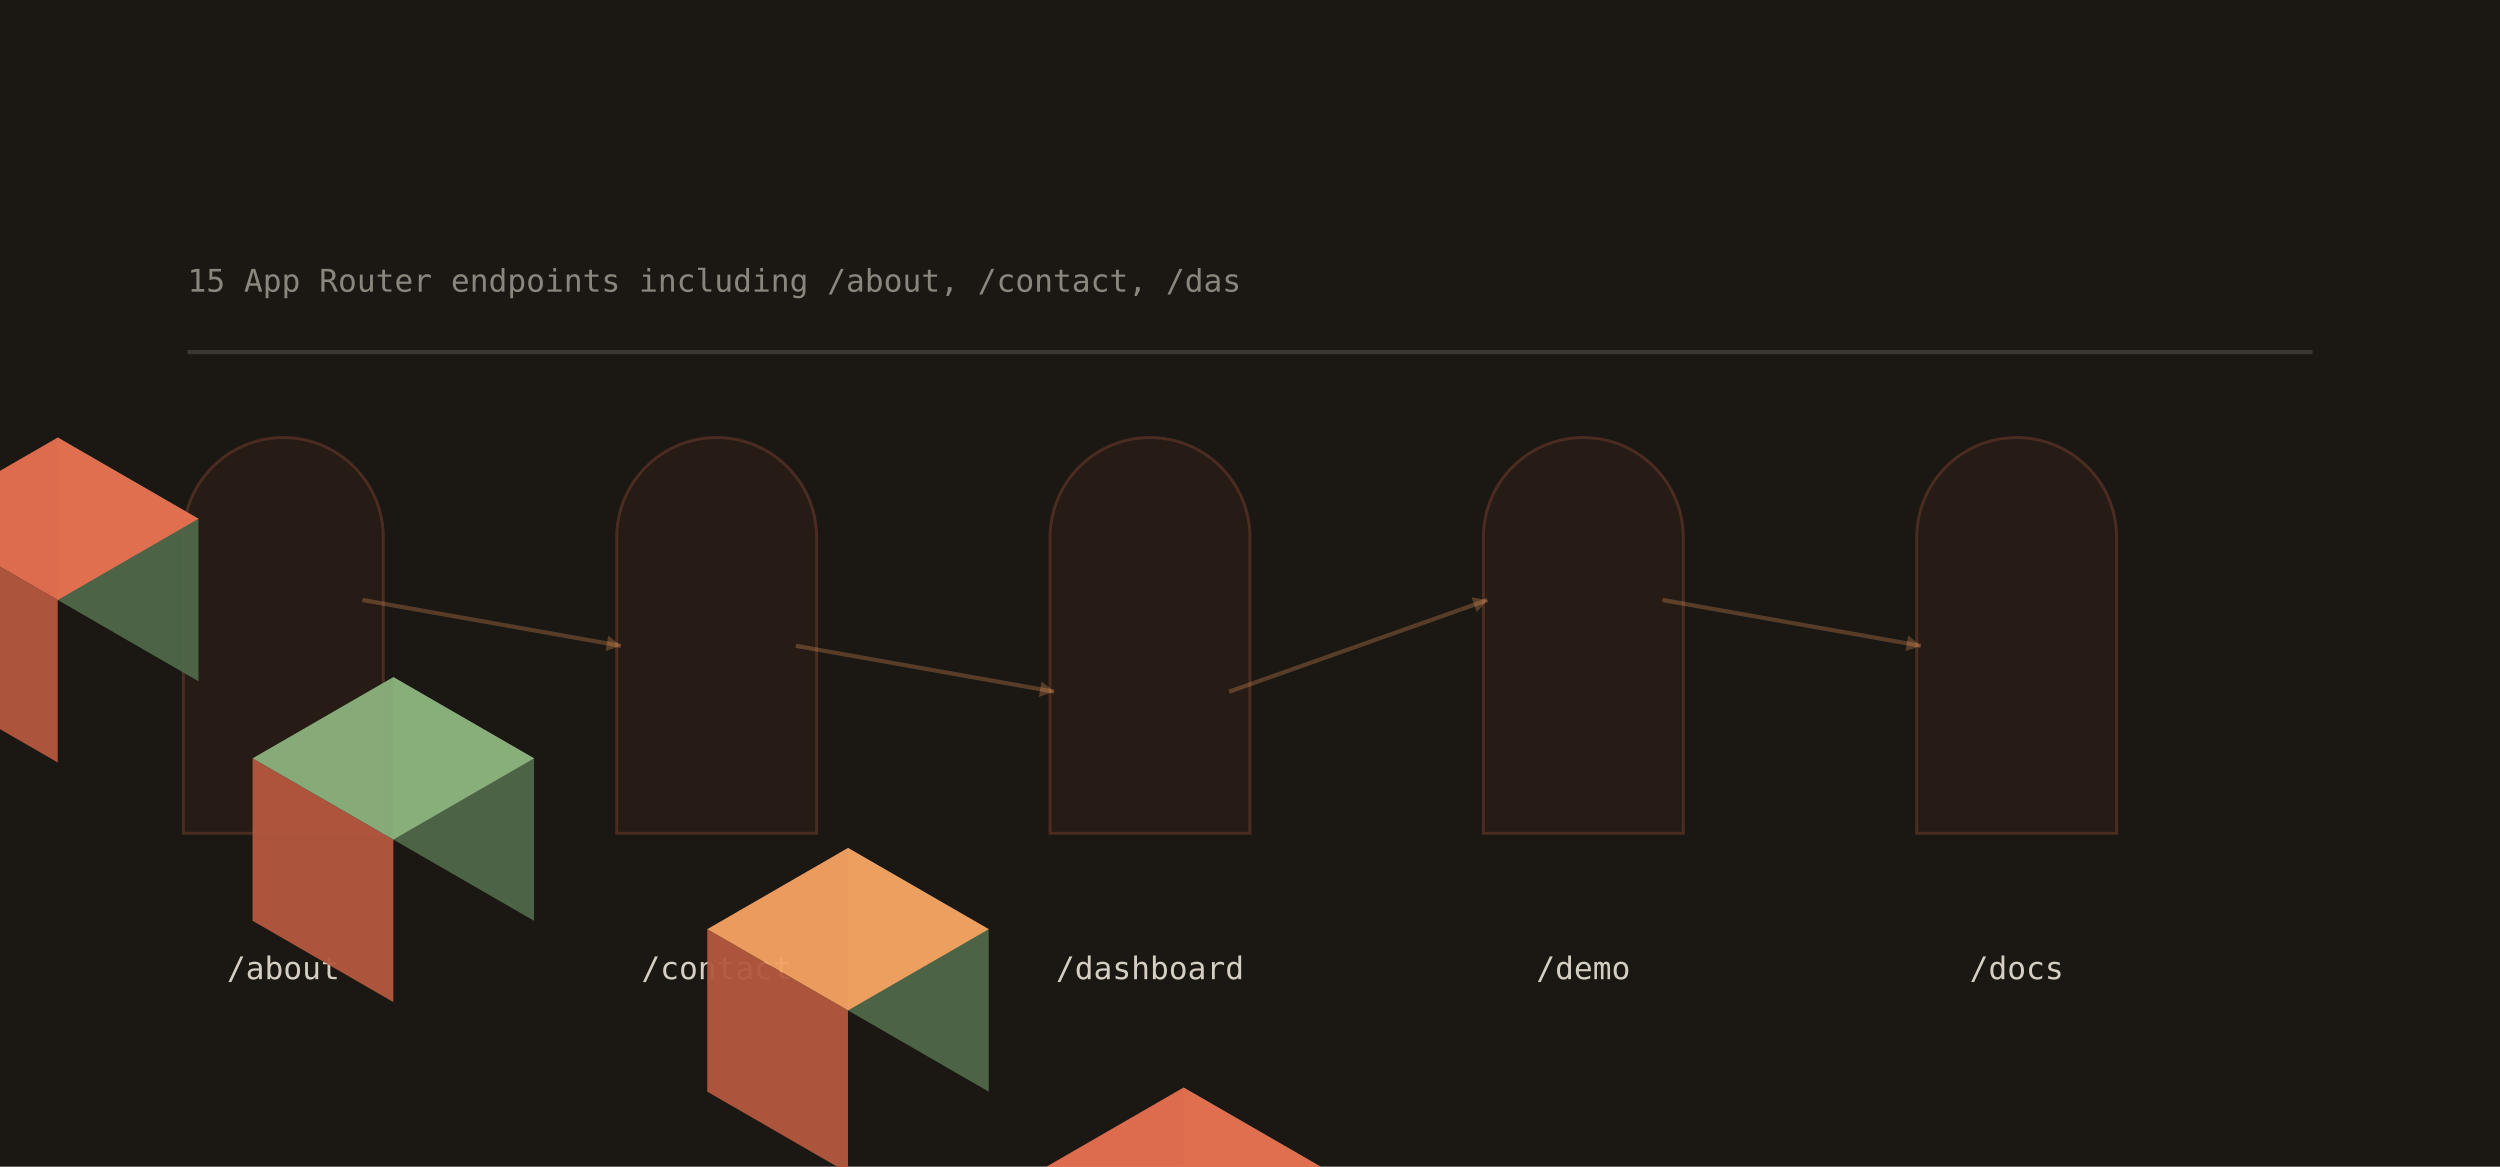
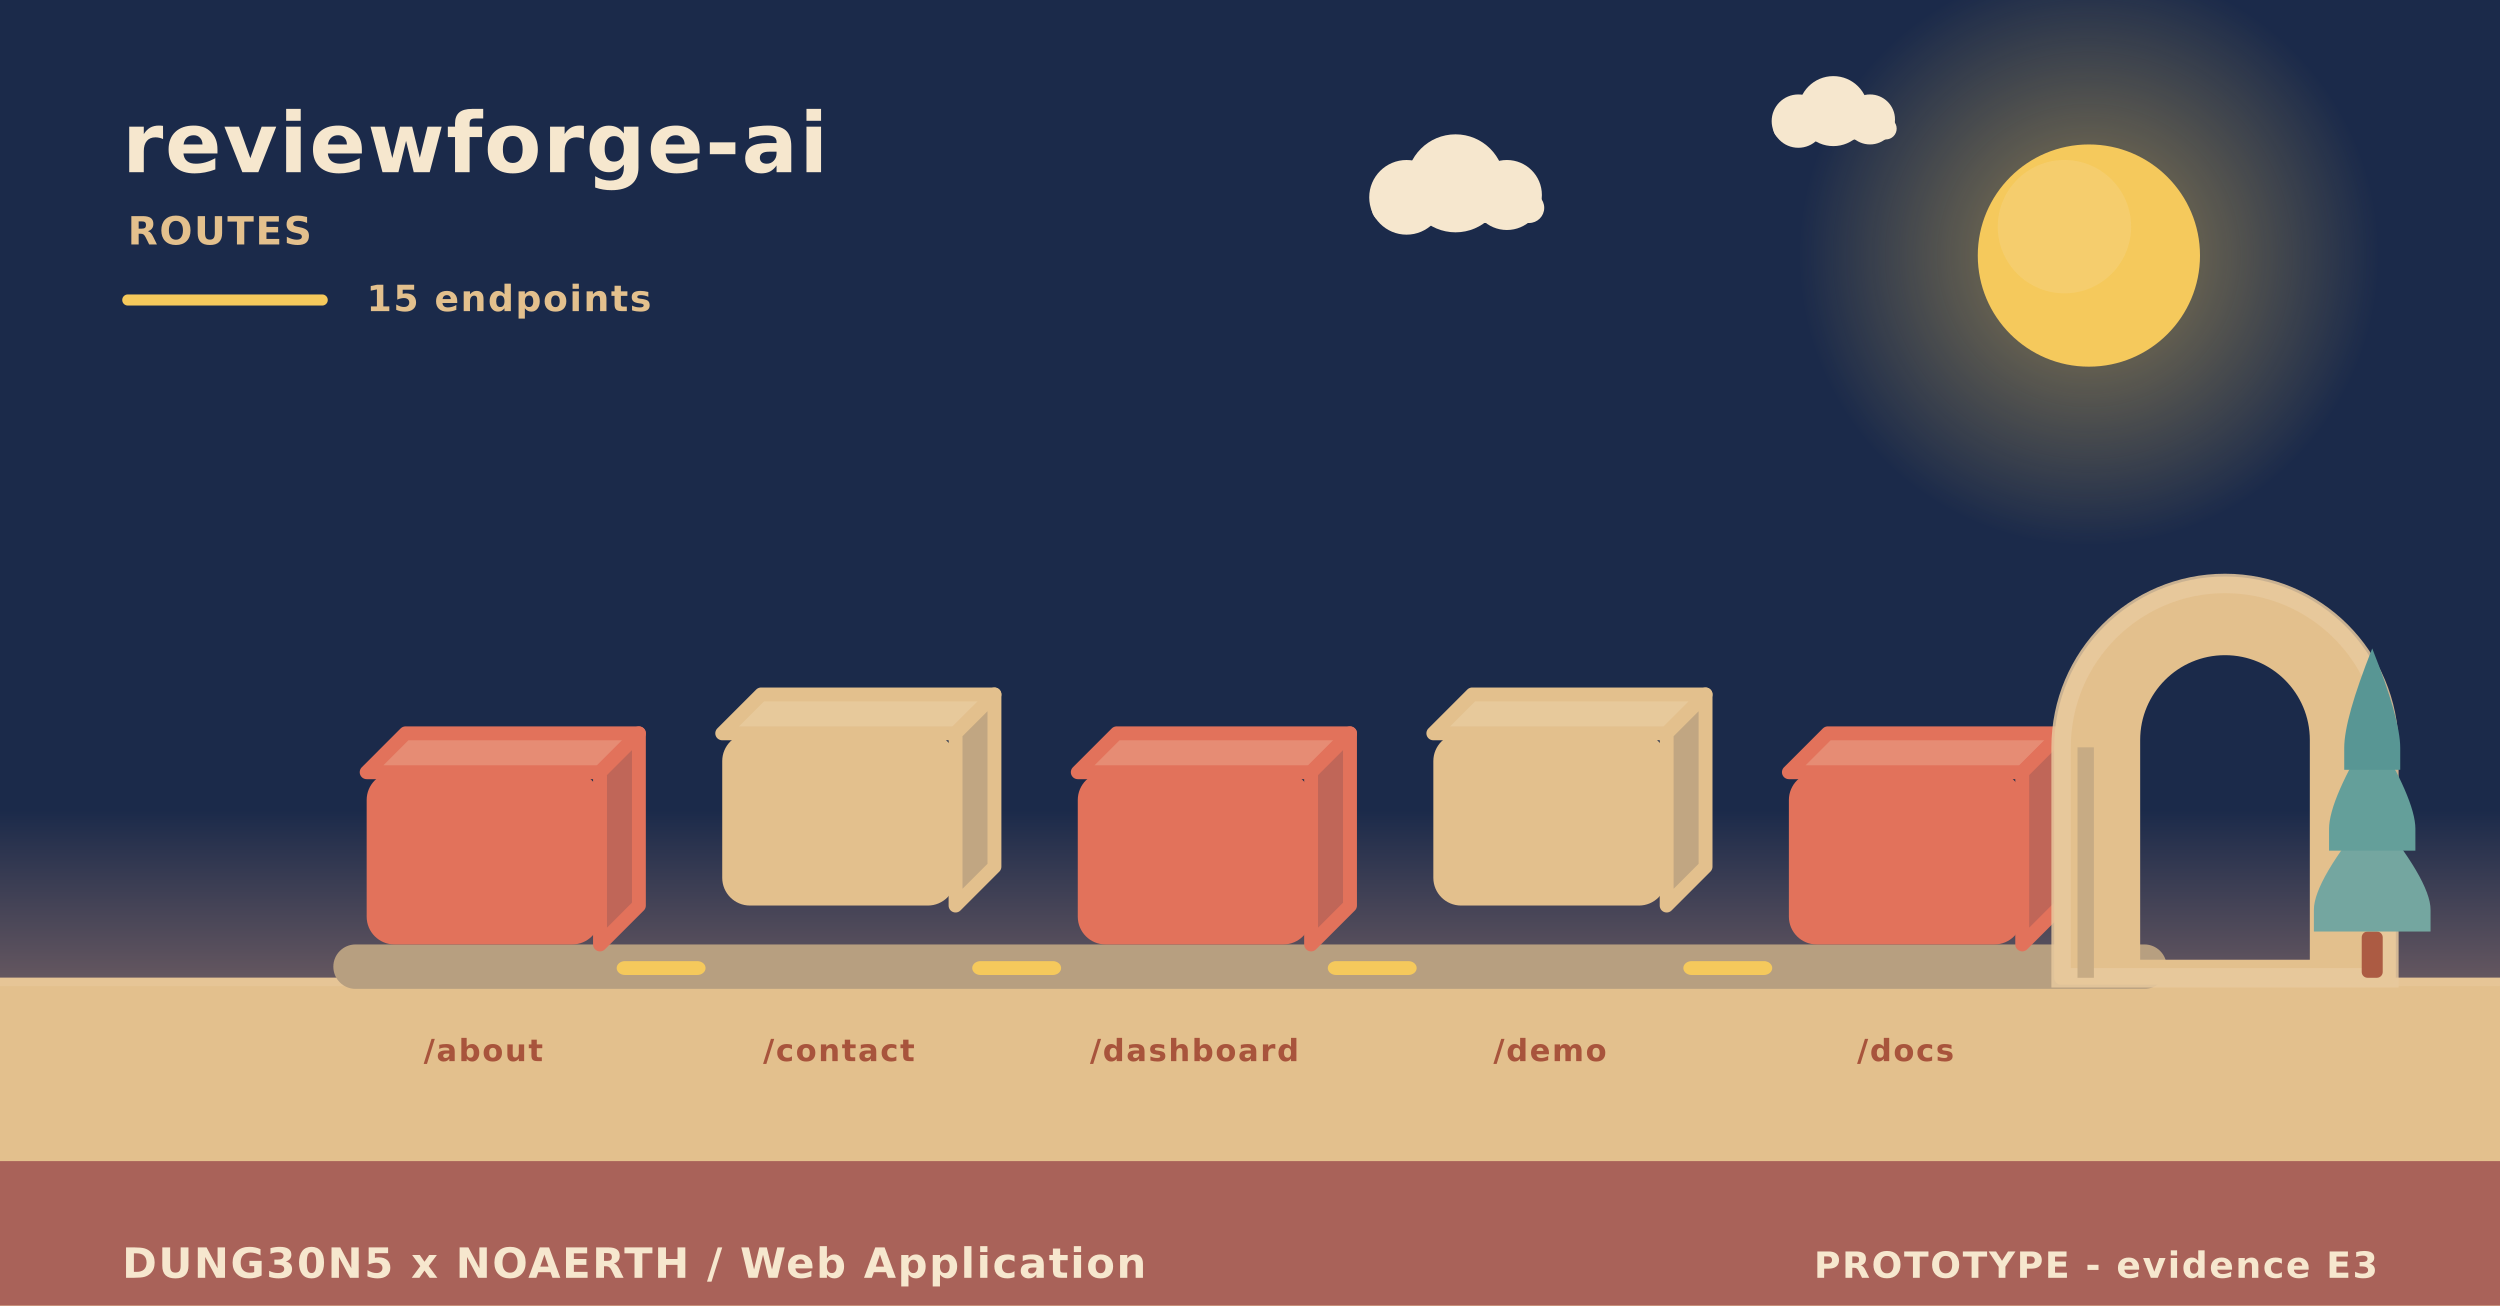
- <svg xmlns="http://www.w3.org/2000/svg" viewBox="0 0 1200 560" width="1200" height="560" role="img" aria-label="reviewforge-ai data flow">
-   <rect width="1200" height="560" fill="#1b1712" />
-   <defs>
-     <linearGradient id="gf" x1="0" y1="0" x2="1" y2="1">
-       <stop offset="0%" stop-color="#f4a261" />
-       <stop offset="100%" stop-color="#e76f51" />
-     </linearGradient>
-   </defs>
-   <path d="M88.00,400.00 L88.00,258.00 A48.00,48.00 0 0 1 184.00,258.00 L184.00,400.00 Z" fill="rgba(231,111,81,0.100)" opacity="0.55" stroke="rgba(231,111,81,0.400)" stroke-width="1.4" />
-   <polygon points="-133.37,173.00 -65.82,212.00 -65.82,134.00 -133.37,95.00" fill="#506748" opacity="0.95" />
-   <polygon points="-200.92,212.00 -133.37,251.00 -133.37,173.00 -200.92,134.00" fill="#b4573f" opacity="0.95" />
-   <polygon points="-133.37,95.00 -65.82,134.00 -133.37,173.00 -200.92,134.00" fill="#f4a261" opacity="0.95" />
-   <text x="136" y="470" font-family="ui-monospace,Menlo,monospace" font-size="15" fill="rgba(253,246,233,0.820)" text-anchor="middle">/about</text>
-   <path d="M296.00,400.00 L296.00,258.00 A48.00,48.00 0 0 1 392.00,258.00 L392.00,400.00 Z" fill="rgba(231,111,81,0.100)" opacity="0.55" stroke="rgba(231,111,81,0.400)" stroke-width="1.4" />
-   <polygon points="27.71,288.00 95.26,327.00 95.26,249.00 27.71,210.00" fill="#506748" opacity="0.95" />
-   <polygon points="-39.84,327.00 27.71,366.00 27.71,288.00 -39.84,249.00" fill="#b4573f" opacity="0.95" />
-   <polygon points="27.71,210.00 95.26,249.00 27.71,288.00 -39.84,249.00" fill="#e76f51" opacity="0.95" />
-   <text x="344" y="470" font-family="ui-monospace,Menlo,monospace" font-size="15" fill="rgba(253,246,233,0.820)" text-anchor="middle">/contact</text>
-   <line x1="174.00" y1="288.00" x2="298.00" y2="310.00" stroke="rgba(244,162,97,0.500)" stroke-width="2.00" opacity="0.55" />
-   <polygon points="298.00,310.00 291.97,305.07 290.64,312.55" fill="rgba(244,162,97,0.500)" opacity="0.55" />
-   <path d="M504.00,400.00 L504.00,258.00 A48.00,48.00 0 0 1 600.00,258.00 L600.00,400.00 Z" fill="rgba(231,111,81,0.100)" opacity="0.55" stroke="rgba(231,111,81,0.400)" stroke-width="1.4" />
-   <polygon points="188.79,403.00 256.34,442.00 256.34,364.00 188.79,325.00" fill="#506748" opacity="0.95" />
-   <polygon points="121.24,442.00 188.79,481.00 188.79,403.00 121.24,364.00" fill="#b4573f" opacity="0.95" />
-   <polygon points="188.79,325.00 256.34,364.00 188.79,403.00 121.24,364.00" fill="#8ab17d" opacity="0.95" />
-   <text x="552" y="470" font-family="ui-monospace,Menlo,monospace" font-size="15" fill="rgba(253,246,233,0.820)" text-anchor="middle">/dashboard</text>
-   <line x1="382.00" y1="310.00" x2="506.00" y2="332.00" stroke="rgba(244,162,97,0.500)" stroke-width="2.00" opacity="0.55" />
-   <polygon points="506.00,332.00 499.97,327.07 498.64,334.55" fill="rgba(244,162,97,0.500)" opacity="0.55" />
-   <path d="M712.00,400.00 L712.00,258.00 A48.00,48.00 0 0 1 808.00,258.00 L808.00,400.00 Z" fill="rgba(231,111,81,0.100)" opacity="0.55" stroke="rgba(231,111,81,0.400)" stroke-width="1.4" />
-   <polygon points="407.03,485.00 474.58,524.00 474.58,446.00 407.03,407.00" fill="#506748" opacity="0.95" />
-   <polygon points="339.48,524.00 407.03,563.00 407.03,485.00 339.48,446.00" fill="#b4573f" opacity="0.95" />
-   <polygon points="407.03,407.00 474.58,446.00 407.03,485.00 339.48,446.00" fill="#f4a261" opacity="0.95" />
-   <text x="760" y="470" font-family="ui-monospace,Menlo,monospace" font-size="15" fill="rgba(253,246,233,0.820)" text-anchor="middle">/demo</text>
-   <line x1="590.00" y1="332.00" x2="714.00" y2="288.00" stroke="rgba(244,162,97,0.500)" stroke-width="2.00" opacity="0.55" />
-   <polygon points="714.00,288.00 706.32,286.69 708.86,293.86" fill="rgba(244,162,97,0.500)" opacity="0.55" />
-   <path d="M920.00,400.00 L920.00,258.00 A48.00,48.00 0 0 1 1016.00,258.00 L1016.00,400.00 Z" fill="rgba(231,111,81,0.100)" opacity="0.55" stroke="rgba(231,111,81,0.400)" stroke-width="1.4" />
-   <polygon points="568.11,600.00 635.66,639.00 635.66,561.00 568.11,522.00" fill="#506748" opacity="0.95" />
-   <polygon points="500.56,639.00 568.11,678.00 568.11,600.00 500.56,561.00" fill="#b4573f" opacity="0.95" />
-   <polygon points="568.11,522.00 635.66,561.00 568.11,600.00 500.56,561.00" fill="#e76f51" opacity="0.95" />
-   <text x="968" y="470" font-family="ui-monospace,Menlo,monospace" font-size="15" fill="rgba(253,246,233,0.820)" text-anchor="middle">/docs</text>
-   <line x1="798.00" y1="288.00" x2="922.00" y2="310.00" stroke="rgba(244,162,97,0.500)" stroke-width="2.00" opacity="0.55" />
-   <polygon points="922.00,310.00 915.97,305.07 914.64,312.55" fill="rgba(244,162,97,0.500)" opacity="0.55" />
-   <rect x="90.00" y="168.00" width="1020.00" height="2.00" rx="0.00" fill="rgba(253,246,233,0.140)" opacity="1.00" />
-   <text x="90" y="140" font-family="ui-monospace,Menlo,monospace" font-size="15" fill="rgba(253,246,233,0.500)">15 App Router endpoints including /about, /contact, /das</text>
+ <svg xmlns="http://www.w3.org/2000/svg" width="900" height="470" viewBox="0 0 900 470" role="img" aria-label="reviewforge-ai - how data moves">
+   <linearGradient id="skyd" x1="0" y1="0" x2="0" y2="1">
+     <stop offset="0" stop-color="#1b2a4a" />
+     <stop offset="0.62" stop-color="#1b2a4a" />
+     <stop offset="1" stop-color="#f3ad8a" />
+   </linearGradient>
+   <rect width="900" height="470" fill="url(#skyd)" />
+   <radialGradient id="sund">
+     <stop offset="0.35" stop-color="#f5c95c" stop-opacity="0.34" />
+     <stop offset="1" stop-color="#f5c95c" stop-opacity="0" />
+   </radialGradient>
+   <circle cx="752" cy="92" r="104" fill="url(#sund)" />
+   <circle cx="752" cy="92" r="40" fill="#f5c95c" />
+   <circle cx="743.2" cy="81.6" r="24" fill="#f5d27e" opacity="0.5" />
+   <g>
+     <circle cx="524" cy="66" r="17.64" fill="#f6e7ce" />
+     <circle cx="506.36" cy="71.04" r="13.44" fill="#f6e7ce" />
+     <circle cx="542.48" cy="70.2" r="12.6" fill="#f6e7ce" />
+     <rect x="493.76" y="69.36" width="62.16" height="10.92" rx="5.46" fill="#f6e7ce" />
+   </g>
+   <g>
+     <circle cx="660" cy="40" r="12.6" fill="#f6e7ce" />
+     <circle cx="647.4" cy="43.6" r="9.6" fill="#f6e7ce" />
+     <circle cx="673.2" cy="43" r="9" fill="#f6e7ce" />
+     <rect x="638.4" y="42.4" width="44.4" height="7.8" rx="3.9" fill="#f6e7ce" />
+   </g>
+   <rect x="0" y="352" width="900" height="118" fill="#e3c08d" />
+   <rect x="0" y="352" width="900" height="3" fill="#e6c596" />
+   <text x="44" y="62" font-family="Verdana,DejaVu Sans,sans-serif" font-size="30" font-weight="700" letter-spacing="0.6" fill="#f6e7ce" text-anchor="start">reviewforge-ai</text>
+   <text x="46" y="88" font-family="Verdana,DejaVu Sans,sans-serif" font-size="14" font-weight="700" letter-spacing="0.6" fill="#e3c08d" text-anchor="start">ROUTES</text>
+   <rect x="44" y="106" width="74" height="4" rx="2" fill="#f5c95c" />
+   <text x="132" y="112" font-family="Verdana,DejaVu Sans,sans-serif" font-size="13" font-weight="700" letter-spacing="0.6" fill="#e3c08d" text-anchor="start">15 endpoints</text>
+   <rect x="120" y="340" width="660" height="16" rx="8" fill="#b79f80" />
+   <path d="M132,278 L216,278 L230,264 L146,264 Z" fill="#e68c74" stroke="#e2725b" stroke-width="5" stroke-linejoin="round" />
+   <path d="M216,278 L230,264 L230,326 L216,340 Z" fill="#c06658" stroke="#e2725b" stroke-width="5" stroke-linejoin="round" />
+   <rect x="132" y="278" width="84" height="62" rx="10" fill="#e2725b" />
+   <text x="174" y="382" font-family="Verdana,DejaVu Sans,sans-serif" font-size="11" font-weight="700" letter-spacing="0.6" fill="#a8543c" text-anchor="middle">/about</text>
+   <path d="M260,264 L344,264 L358,250 L274,250 Z" fill="#e7c99b" stroke="#e3c08d" stroke-width="5" stroke-linejoin="round" />
+   <path d="M344,264 L358,250 L358,312 L344,326 Z" fill="#c1a682" stroke="#e3c08d" stroke-width="5" stroke-linejoin="round" />
+   <rect x="260" y="264" width="84" height="62" rx="10" fill="#e3c08d" />
+   <text x="302" y="382" font-family="Verdana,DejaVu Sans,sans-serif" font-size="11" font-weight="700" letter-spacing="0.6" fill="#a8543c" text-anchor="middle">/contact</text>
+   <rect x="222" y="346" width="32" height="5" rx="3" fill="#f5c95c" />
+   <path d="M388,278 L472,278 L486,264 L402,264 Z" fill="#e68c74" stroke="#e2725b" stroke-width="5" stroke-linejoin="round" />
+   <path d="M472,278 L486,264 L486,326 L472,340 Z" fill="#c06658" stroke="#e2725b" stroke-width="5" stroke-linejoin="round" />
+   <rect x="388" y="278" width="84" height="62" rx="10" fill="#e2725b" />
+   <text x="430" y="382" font-family="Verdana,DejaVu Sans,sans-serif" font-size="11" font-weight="700" letter-spacing="0.6" fill="#a8543c" text-anchor="middle">/dashboard</text>
+   <rect x="350" y="346" width="32" height="5" rx="3" fill="#f5c95c" />
+   <path d="M516,264 L600,264 L614,250 L530,250 Z" fill="#e7c99b" stroke="#e3c08d" stroke-width="5" stroke-linejoin="round" />
+   <path d="M600,264 L614,250 L614,312 L600,326 Z" fill="#c1a682" stroke="#e3c08d" stroke-width="5" stroke-linejoin="round" />
+   <rect x="516" y="264" width="84" height="62" rx="10" fill="#e3c08d" />
+   <text x="558" y="382" font-family="Verdana,DejaVu Sans,sans-serif" font-size="11" font-weight="700" letter-spacing="0.6" fill="#a8543c" text-anchor="middle">/demo</text>
+   <rect x="478" y="346" width="32" height="5" rx="3" fill="#f5c95c" />
+   <path d="M644,278 L728,278 L742,264 L658,264 Z" fill="#e68c74" stroke="#e2725b" stroke-width="5" stroke-linejoin="round" />
+   <path d="M728,278 L742,264 L742,326 L728,340 Z" fill="#c06658" stroke="#e2725b" stroke-width="5" stroke-linejoin="round" />
+   <rect x="644" y="278" width="84" height="62" rx="10" fill="#e2725b" />
+   <text x="686" y="382" font-family="Verdana,DejaVu Sans,sans-serif" font-size="11" font-weight="700" letter-spacing="0.6" fill="#a8543c" text-anchor="middle">/docs</text>
+   <rect x="606" y="346" width="32" height="5" rx="3" fill="#f5c95c" />
+   <path d="M742,352 L742,269.04 A59,59 0 0 1 860,269.04 L860,352 Z M767.96,348 L767.96,266.4 A33.04,33.04 0 0 1 834.04,266.4 L834.04,348 Z" fill="#e3c08d" fill-rule="evenodd" stroke="#e3c08d" stroke-width="5" stroke-linejoin="round" />
+   <path d="M742,352 L742,269.04 A59,59 0 0 1 860,269.04 L860,352 Z" fill="none" stroke="#e8c99d" stroke-width="7" stroke-linecap="round" opacity="0.85" />
+   <rect x="747.9" y="269.04" width="5.9" height="82.96" fill="#c7ab84" />
+   <rect x="850.22" y="335.36" width="7.56" height="16.64" rx="2.1" fill="#ac5b43" />
+   <path d="M854,291.68 Q833,317.01 833,327.5 Q833,335.36 833,335.36 L875,335.36 Q875,335.36 875,327.5 Q875,317.01 854,291.68 Z" fill="#74a6a0" />
+   <path d="M854,262.56 Q838.46,287.89 838.46,298.38 Q838.46,306.24 838.46,306.24 L869.54,306.24 Q869.54,306.24 869.54,298.38 Q869.54,287.89 854,262.56 Z" fill="#649f9a" />
+   <path d="M854,233.44 Q843.92,258.77 843.92,269.26 Q843.92,277.12 843.92,277.12 L864.08,277.12 Q864.08,277.12 864.08,269.26 Q864.08,258.77 854,233.44 Z" fill="#589694" />
+   <rect x="0" y="418" width="900" height="52" rx="0" fill="#a65c56" opacity="0.94" />
+   <text x="44" y="460" font-family="Verdana,DejaVu Sans,sans-serif" font-size="15" font-weight="700" letter-spacing="0.6" fill="#f6e7ce" text-anchor="start">DUNG30N5 x NOAERTH  /  Web Application</text>
+   <text x="856" y="460" font-family="Verdana,DejaVu Sans,sans-serif" font-size="13" font-weight="700" letter-spacing="0.6" fill="#f6e7ce" text-anchor="end">PROTOTYPE  -  evidence E3</text>
</svg>
